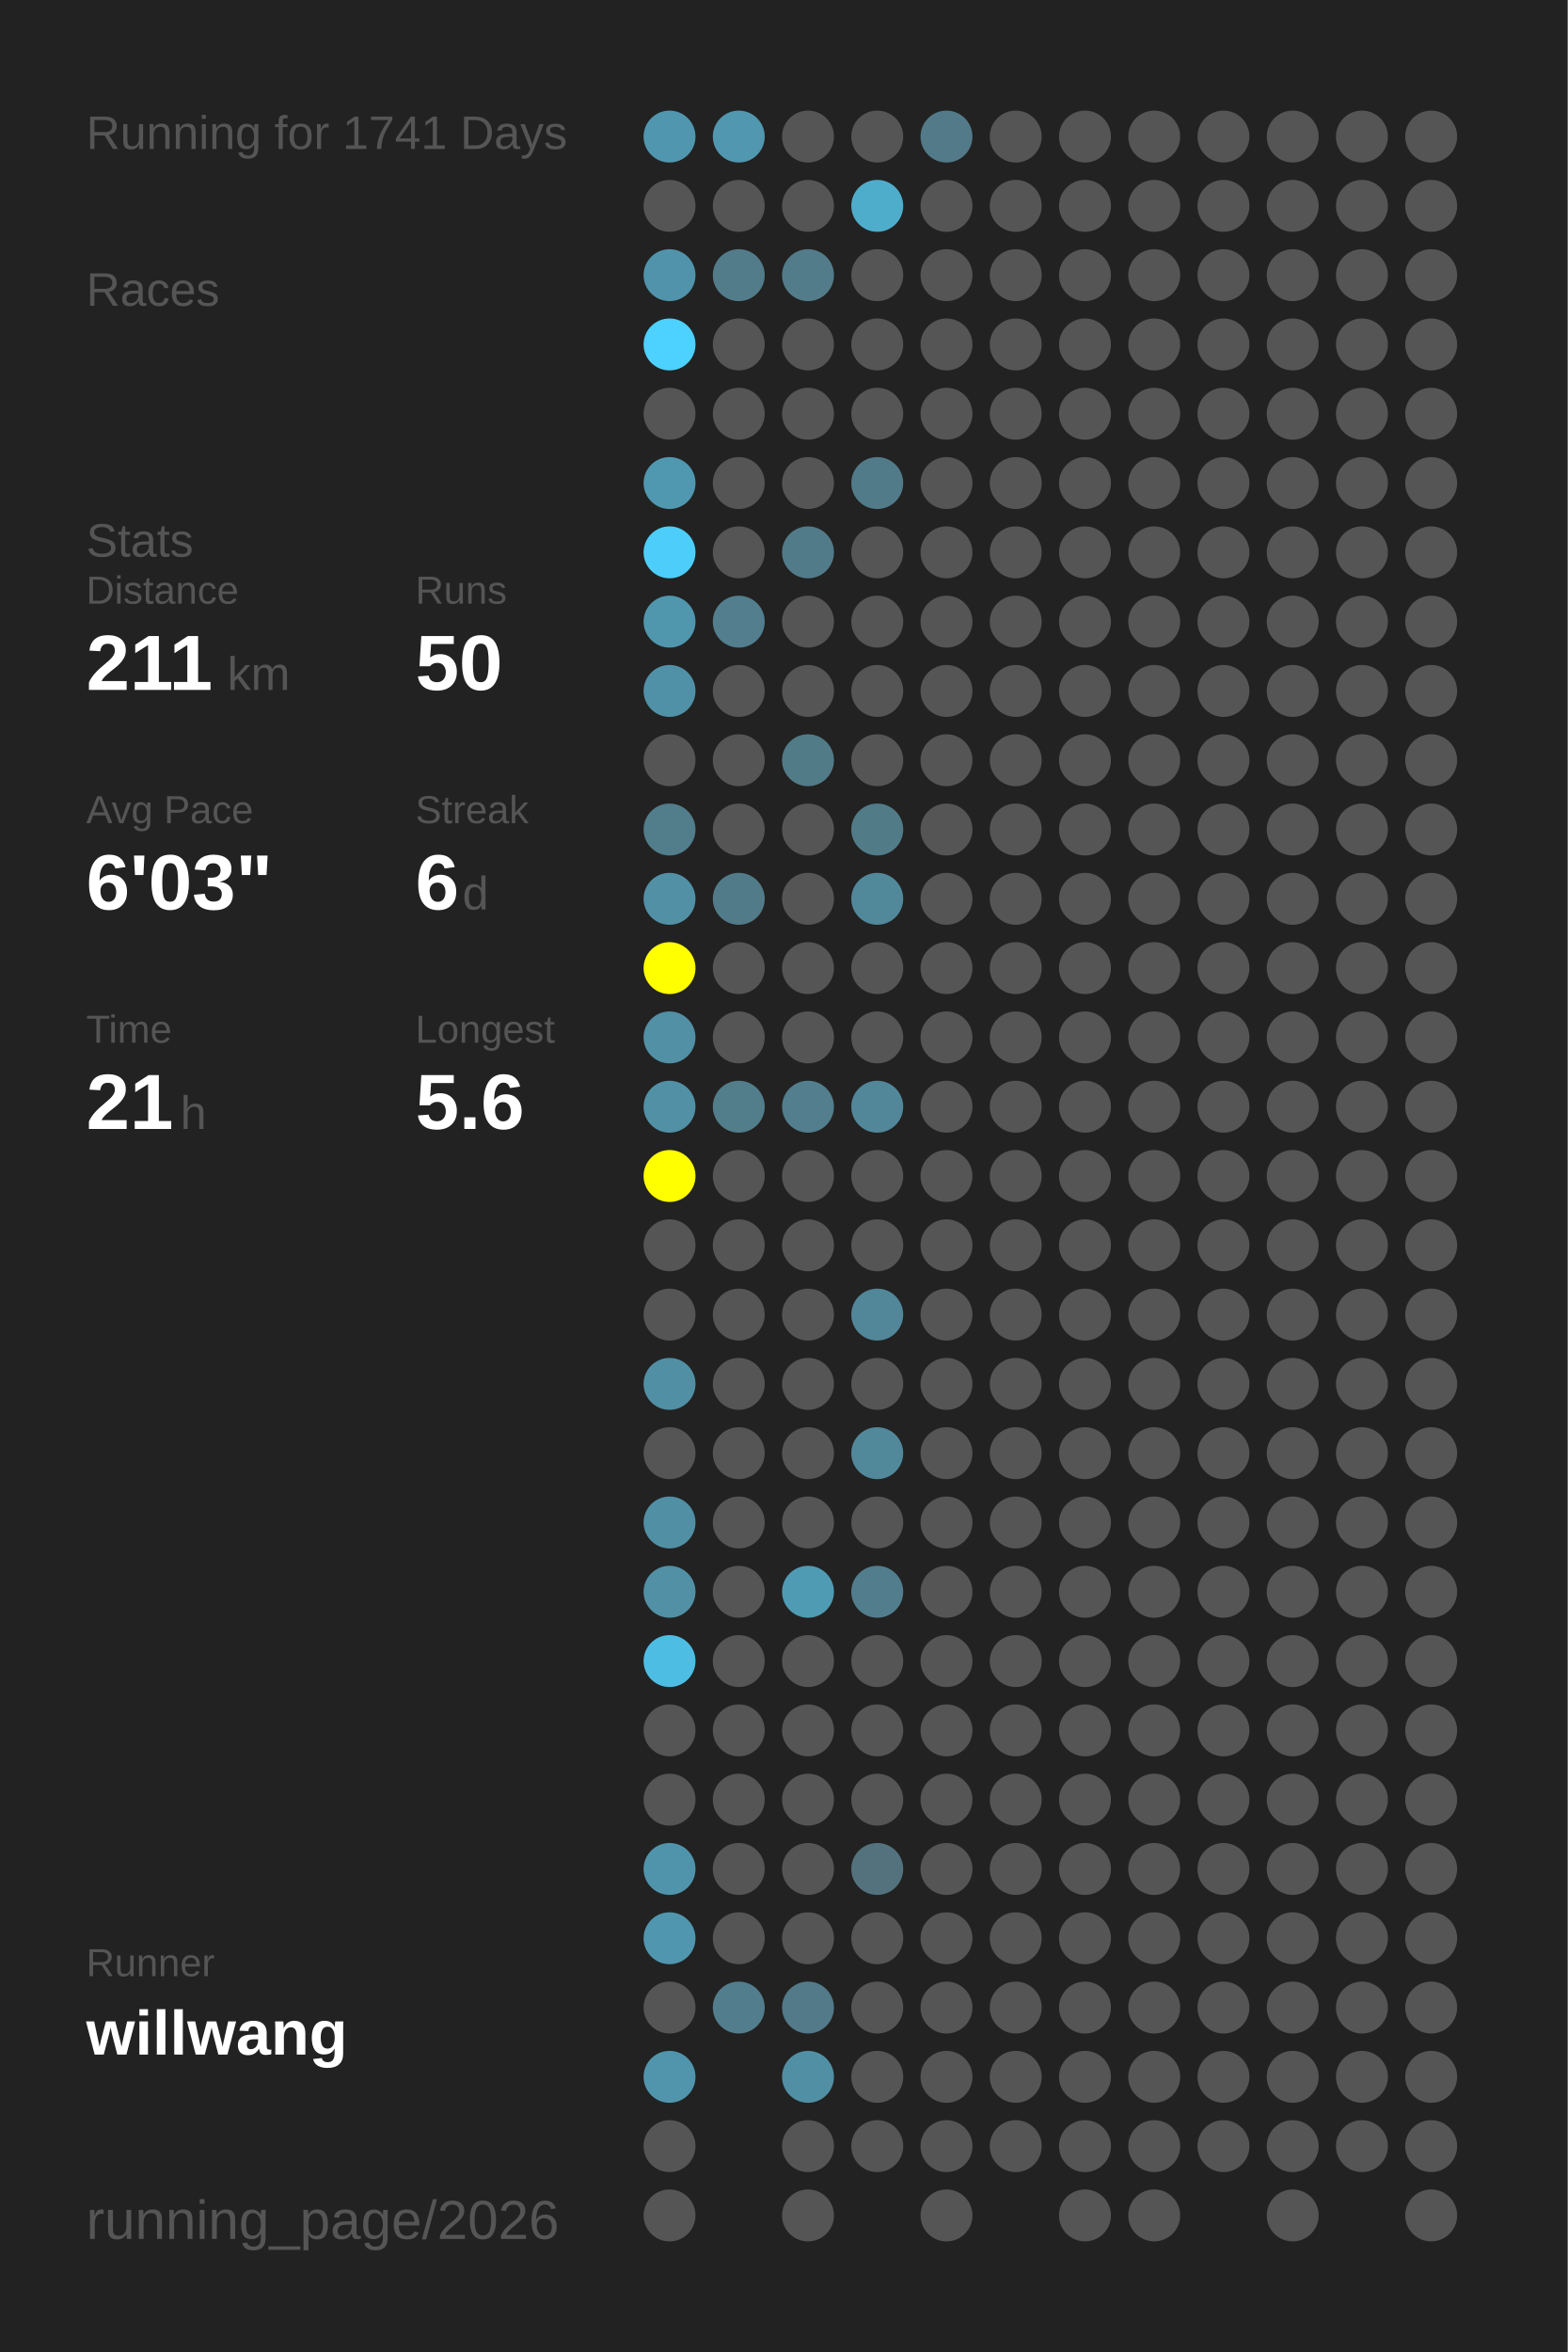
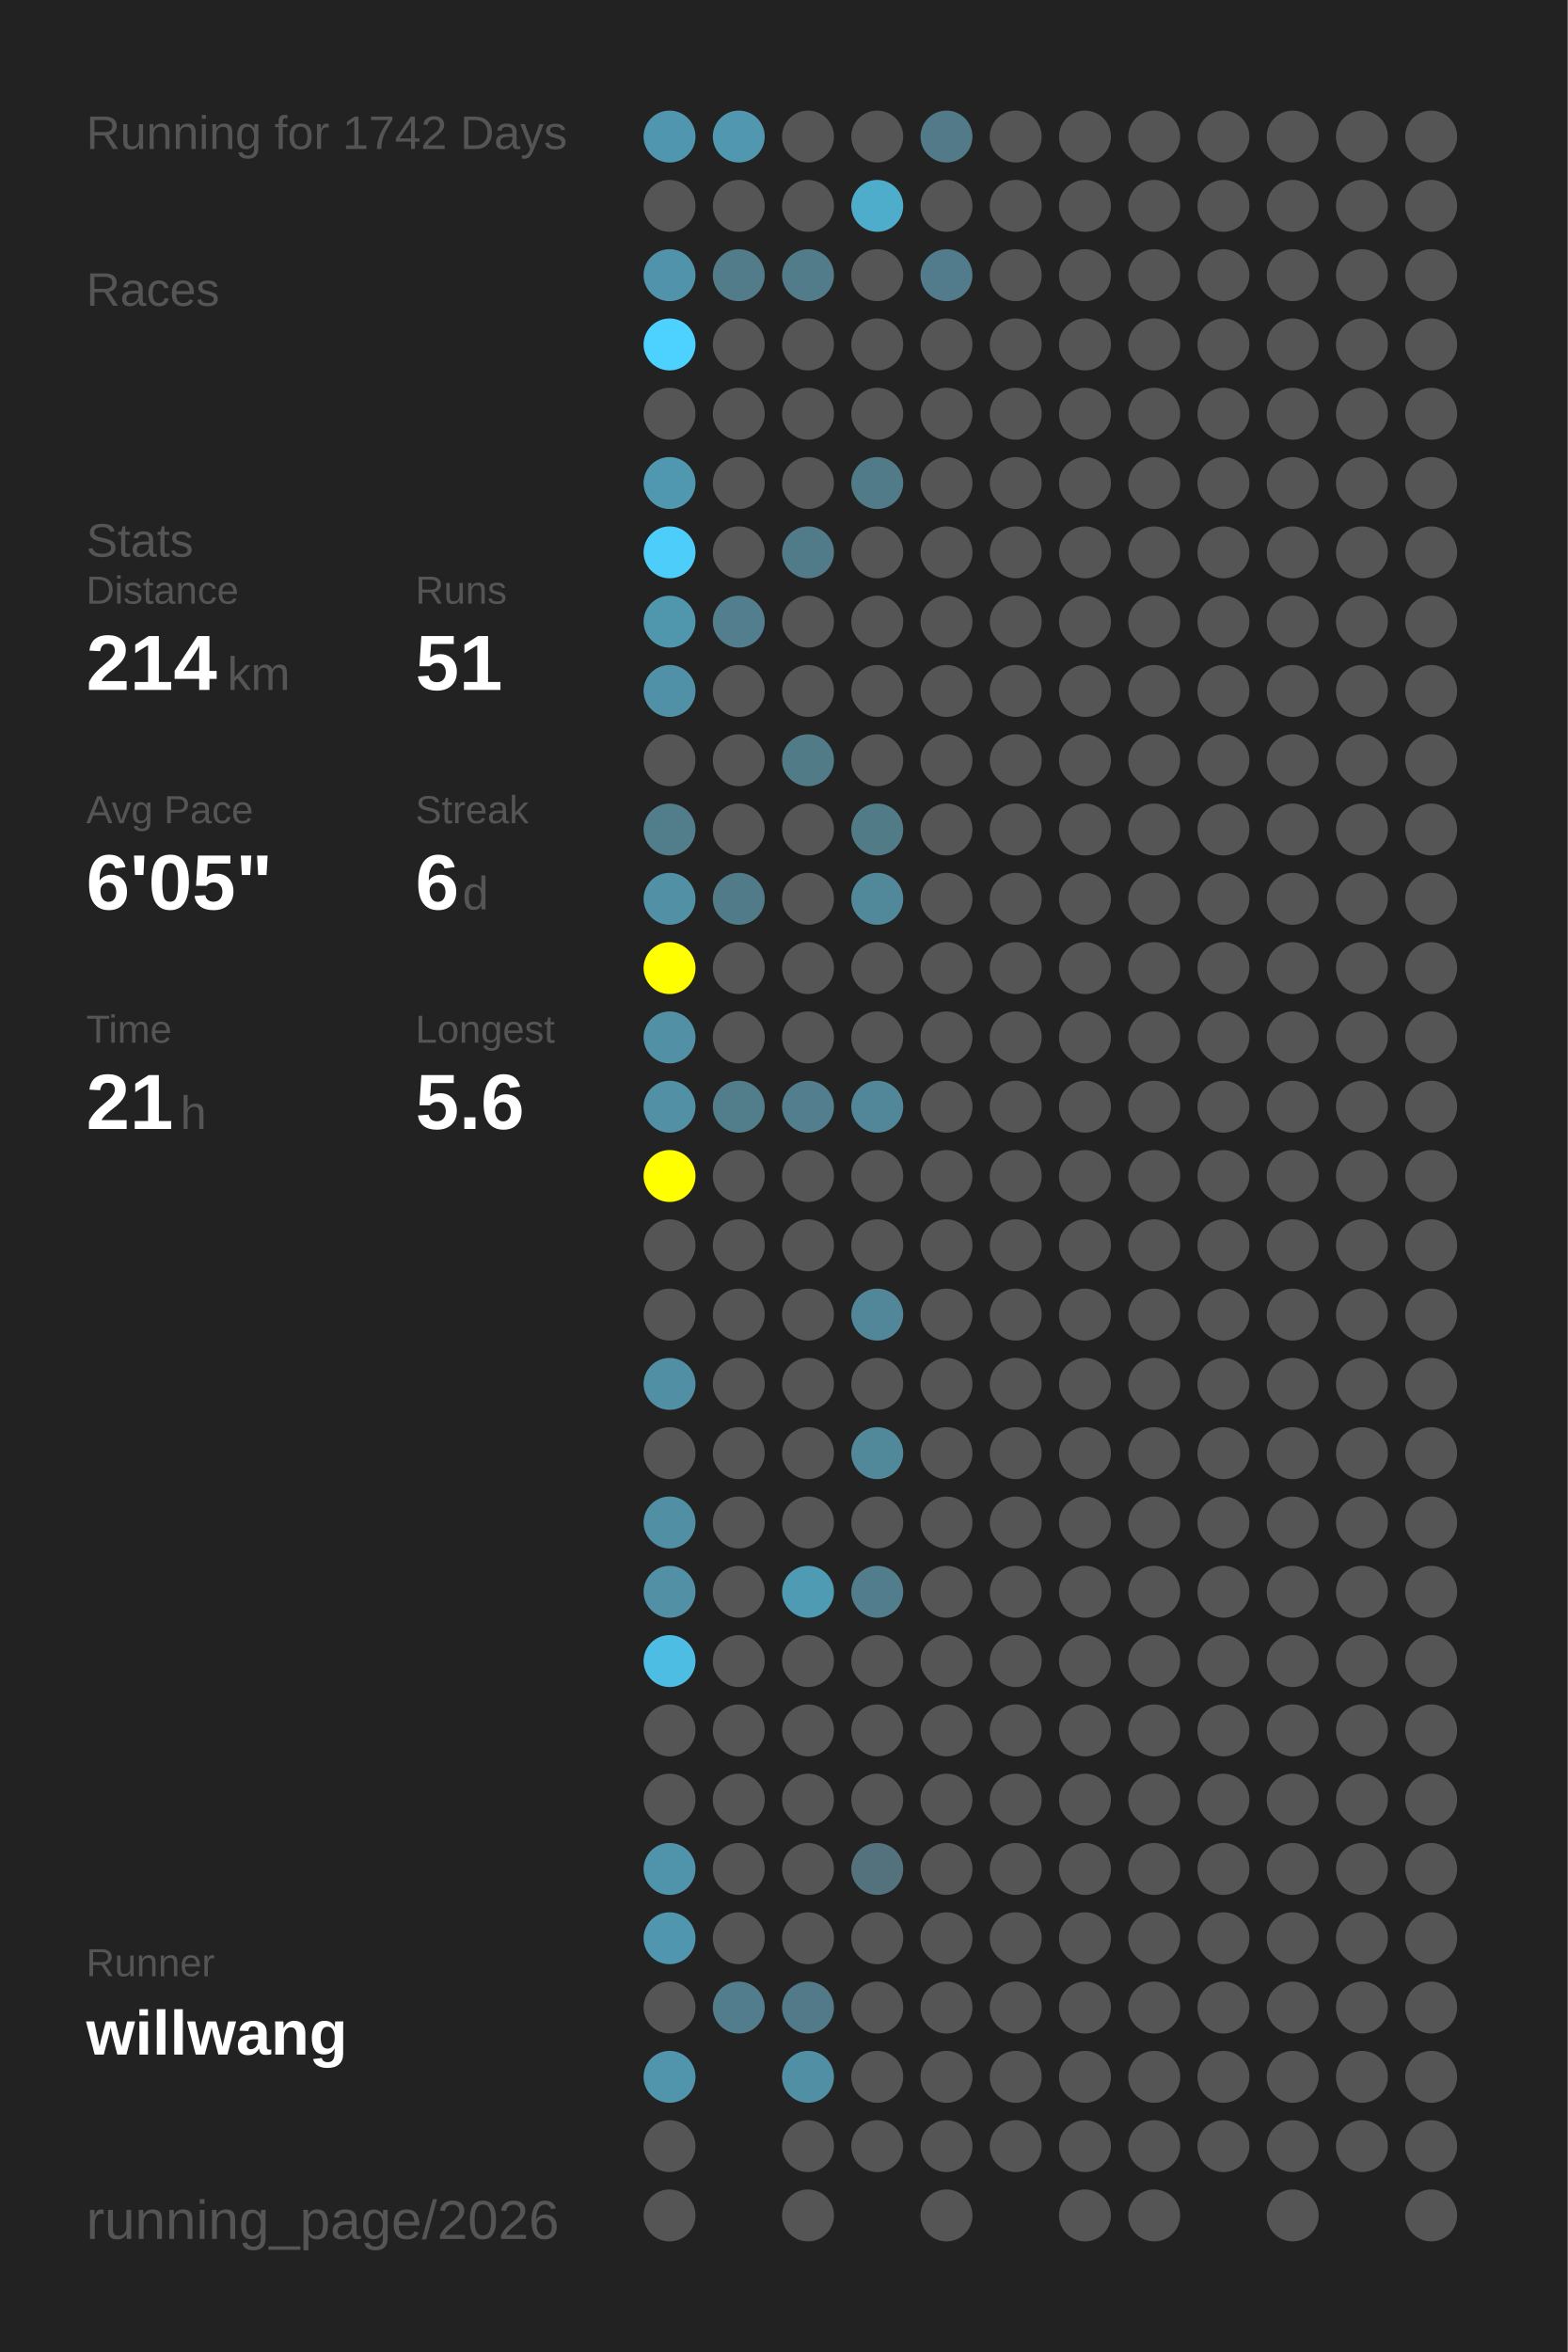
<svg xmlns="http://www.w3.org/2000/svg" baseProfile="full" height="300mm" version="1.1" viewBox="0,0,200,300" width="200mm">
  <defs />
  <rect fill="#222222" height="300" width="200" x="0" y="0" />
-   <text fill="#555555" style="font-size:6px; font-family:Arial;" x="11" y="19">Running for 1741 Days</text>
+   <text fill="#555555" style="font-size:6px; font-family:Arial;" x="11" y="19">Running for 1742 Days</text>
  <text fill="#555555" style="font-size:6px; font-family:Arial;" x="11" y="39">Races</text>
  <text fill="#555555" style="font-size:6px; font-family:Arial;" x="11" y="71">Stats</text>
  <text fill="#555555" style="font-size:5px; font-family:Arial;" x="11" y="77">Distance</text>
-   <text fill="#FFFFFF" style="font-size:10px; font-family:Arial; font-weight:bold;" x="11" y="88">211</text>
+   <text fill="#FFFFFF" style="font-size:10px; font-family:Arial; font-weight:bold;" x="11" y="88">214</text>
  <text fill="#555555" style="font-size:6px; font-family:Arial;" x="29" y="88">km</text>
  <text fill="#555555" style="font-size:5px; font-family:Arial;" x="53" y="77">Runs</text>
-   <text fill="#FFFFFF" style="font-size:10px; font-family:Arial; font-weight:bold;" x="53" y="88">50</text>
+   <text fill="#FFFFFF" style="font-size:10px; font-family:Arial; font-weight:bold;" x="53" y="88">51</text>
  <text fill="#555555" style="font-size:5px; font-family:Arial;" x="11" y="105">Avg Pace</text>
-   <text fill="#FFFFFF" style="font-size:10px; font-family:Arial; font-weight:bold;" x="11" y="116">6'03"</text>
+   <text fill="#FFFFFF" style="font-size:10px; font-family:Arial; font-weight:bold;" x="11" y="116">6'05"</text>
  <text fill="#555555" style="font-size:5px; font-family:Arial;" x="53" y="105">Streak</text>
  <text fill="#FFFFFF" style="font-size:10px; font-family:Arial; font-weight:bold;" x="53" y="116">6</text>
  <text fill="#555555" style="font-size:6px; font-family:Arial;" x="59" y="116">d</text>
  <text fill="#555555" style="font-size:5px; font-family:Arial;" x="11" y="133">Time</text>
  <text fill="#FFFFFF" style="font-size:10px; font-family:Arial; font-weight:bold;" x="11" y="144">21</text>
  <text fill="#555555" style="font-size:6px; font-family:Arial;" x="23" y="144">h</text>
  <text fill="#555555" style="font-size:5px; font-family:Arial;" x="53" y="133">Longest</text>
  <text fill="#FFFFFF" style="font-size:10px; font-family:Arial; font-weight:bold;" x="53" y="144">5.6</text>
  <text fill="#555555" style="font-size:5px; font-family:Arial;" x="11" y="252.065">Runner</text>
  <text fill="#FFFFFF" style="font-size:8px; font-family:Arial; font-weight:bold;" x="11" y="262.065">willwang</text>
  <text fill="#555555" style="font-size:7px; font-family:Arial;" x="11" y="285.581">running_page/2026</text>
  <circle cx="85.417" cy="17.419" fill="#5096ae" r="3.312" />
  <circle cx="85.417" cy="26.258" fill="#555555" r="3.312" />
  <circle cx="85.417" cy="35.097" fill="#5093aa" r="3.312" />
  <circle cx="85.417" cy="43.935" fill="#4dd1fe" r="3.312" />
  <circle cx="85.417" cy="52.774" fill="#555555" r="3.312" />
  <circle cx="85.417" cy="61.613" fill="#5098b0" r="3.312" />
  <circle cx="85.417" cy="70.452" fill="#4dcefa" r="3.312" />
  <circle cx="85.417" cy="79.29" fill="#5097ae" r="3.312" />
  <circle cx="85.417" cy="88.129" fill="#5191a7" r="3.312" />
  <circle cx="85.417" cy="96.968" fill="#555555" r="3.312" />
  <circle cx="85.417" cy="105.806" fill="#527d8b" r="3.312" />
  <circle cx="85.417" cy="114.645" fill="#5190a5" r="3.312" />
  <circle cx="85.417" cy="123.484" fill="#FFFF00" r="3.312" />
  <circle cx="85.417" cy="132.323" fill="#5190a5" r="3.312" />
  <circle cx="85.417" cy="141.161" fill="#5190a5" r="3.312" />
  <circle cx="85.417" cy="150" fill="#FFFF00" r="3.312" />
  <circle cx="85.417" cy="158.839" fill="#555555" r="3.312" />
  <circle cx="85.417" cy="167.677" fill="#555555" r="3.312" />
  <circle cx="85.417" cy="176.516" fill="#518fa4" r="3.312" />
  <circle cx="85.417" cy="185.355" fill="#555555" r="3.312" />
  <circle cx="85.417" cy="194.194" fill="#518fa4" r="3.312" />
  <circle cx="85.417" cy="203.032" fill="#5190a5" r="3.312" />
  <circle cx="85.417" cy="211.871" fill="#4ebde3" r="3.312" />
  <circle cx="85.417" cy="220.71" fill="#555555" r="3.312" />
  <circle cx="85.417" cy="229.548" fill="#555555" r="3.312" />
  <circle cx="85.417" cy="238.387" fill="#5094ab" r="3.312" />
  <circle cx="85.417" cy="247.226" fill="#5096ae" r="3.312" />
  <circle cx="85.417" cy="256.065" fill="#555555" r="3.312" />
  <circle cx="85.417" cy="264.903" fill="#5095ac" r="3.312" />
  <circle cx="85.417" cy="273.742" fill="#555555" r="3.312" />
  <circle cx="85.417" cy="282.581" fill="#555555" r="3.312" />
  <circle cx="94.25" cy="17.419" fill="#5097af" r="3.312" />
  <circle cx="94.25" cy="26.258" fill="#555555" r="3.312" />
  <circle cx="94.25" cy="35.097" fill="#527c8a" r="3.312" />
  <circle cx="94.25" cy="43.935" fill="#555555" r="3.312" />
  <circle cx="94.25" cy="52.774" fill="#555555" r="3.312" />
  <circle cx="94.25" cy="61.613" fill="#555555" r="3.312" />
  <circle cx="94.25" cy="70.452" fill="#555555" r="3.312" />
  <circle cx="94.25" cy="79.29" fill="#527e8d" r="3.312" />
  <circle cx="94.25" cy="88.129" fill="#555555" r="3.312" />
  <circle cx="94.25" cy="96.968" fill="#555555" r="3.312" />
  <circle cx="94.25" cy="105.806" fill="#555555" r="3.312" />
  <circle cx="94.25" cy="114.645" fill="#527b89" r="3.312" />
  <circle cx="94.25" cy="123.484" fill="#555555" r="3.312" />
  <circle cx="94.25" cy="132.323" fill="#555555" r="3.312" />
  <circle cx="94.25" cy="141.161" fill="#527d8b" r="3.312" />
  <circle cx="94.25" cy="150" fill="#555555" r="3.312" />
  <circle cx="94.25" cy="158.839" fill="#555555" r="3.312" />
  <circle cx="94.25" cy="167.677" fill="#555555" r="3.312" />
  <circle cx="94.25" cy="176.516" fill="#555555" r="3.312" />
  <circle cx="94.25" cy="185.355" fill="#555555" r="3.312" />
  <circle cx="94.25" cy="194.194" fill="#555555" r="3.312" />
  <circle cx="94.25" cy="203.032" fill="#555555" r="3.312" />
  <circle cx="94.25" cy="211.871" fill="#555555" r="3.312" />
  <circle cx="94.25" cy="220.71" fill="#555555" r="3.312" />
  <circle cx="94.25" cy="229.548" fill="#555555" r="3.312" />
  <circle cx="94.25" cy="238.387" fill="#555555" r="3.312" />
  <circle cx="94.25" cy="247.226" fill="#555555" r="3.312" />
  <circle cx="94.25" cy="256.065" fill="#527d8c" r="3.312" />
  <circle cx="103.083" cy="17.419" fill="#555555" r="3.312" />
  <circle cx="103.083" cy="26.258" fill="#555555" r="3.312" />
  <circle cx="103.083" cy="35.097" fill="#527c8a" r="3.312" />
  <circle cx="103.083" cy="43.935" fill="#555555" r="3.312" />
  <circle cx="103.083" cy="52.774" fill="#555555" r="3.312" />
  <circle cx="103.083" cy="61.613" fill="#555555" r="3.312" />
  <circle cx="103.083" cy="70.452" fill="#527b89" r="3.312" />
  <circle cx="103.083" cy="79.29" fill="#555555" r="3.312" />
  <circle cx="103.083" cy="88.129" fill="#555555" r="3.312" />
  <circle cx="103.083" cy="96.968" fill="#527b88" r="3.312" />
  <circle cx="103.083" cy="105.806" fill="#555555" r="3.312" />
  <circle cx="103.083" cy="114.645" fill="#555555" r="3.312" />
  <circle cx="103.083" cy="123.484" fill="#555555" r="3.312" />
  <circle cx="103.083" cy="132.323" fill="#555555" r="3.312" />
  <circle cx="103.083" cy="141.161" fill="#527e8d" r="3.312" />
  <circle cx="103.083" cy="150" fill="#555555" r="3.312" />
  <circle cx="103.083" cy="158.839" fill="#555555" r="3.312" />
  <circle cx="103.083" cy="167.677" fill="#555555" r="3.312" />
  <circle cx="103.083" cy="176.516" fill="#555555" r="3.312" />
  <circle cx="103.083" cy="185.355" fill="#555555" r="3.312" />
  <circle cx="103.083" cy="194.194" fill="#555555" r="3.312" />
  <circle cx="103.083" cy="203.032" fill="#509bb4" r="3.312" />
  <circle cx="103.083" cy="211.871" fill="#555555" r="3.312" />
  <circle cx="103.083" cy="220.71" fill="#555555" r="3.312" />
  <circle cx="103.083" cy="229.548" fill="#555555" r="3.312" />
  <circle cx="103.083" cy="238.387" fill="#555555" r="3.312" />
  <circle cx="103.083" cy="247.226" fill="#555555" r="3.312" />
  <circle cx="103.083" cy="256.065" fill="#527a88" r="3.312" />
  <circle cx="103.083" cy="264.903" fill="#518fa4" r="3.312" />
  <circle cx="103.083" cy="273.742" fill="#555555" r="3.312" />
  <circle cx="103.083" cy="282.581" fill="#555555" r="3.312" />
  <circle cx="111.917" cy="17.419" fill="#555555" r="3.312" />
  <circle cx="111.917" cy="26.258" fill="#4fadcc" r="3.312" />
  <circle cx="111.917" cy="35.097" fill="#555555" r="3.312" />
  <circle cx="111.917" cy="43.935" fill="#555555" r="3.312" />
  <circle cx="111.917" cy="52.774" fill="#555555" r="3.312" />
  <circle cx="111.917" cy="61.613" fill="#527b89" r="3.312" />
  <circle cx="111.917" cy="70.452" fill="#555555" r="3.312" />
  <circle cx="111.917" cy="79.29" fill="#555555" r="3.312" />
  <circle cx="111.917" cy="88.129" fill="#555555" r="3.312" />
  <circle cx="111.917" cy="96.968" fill="#555555" r="3.312" />
  <circle cx="111.917" cy="105.806" fill="#527b88" r="3.312" />
  <circle cx="111.917" cy="114.645" fill="#51889a" r="3.312" />
  <circle cx="111.917" cy="123.484" fill="#555555" r="3.312" />
  <circle cx="111.917" cy="132.323" fill="#555555" r="3.312" />
  <circle cx="111.917" cy="141.161" fill="#518799" r="3.312" />
  <circle cx="111.917" cy="150" fill="#555555" r="3.312" />
  <circle cx="111.917" cy="158.839" fill="#555555" r="3.312" />
  <circle cx="111.917" cy="167.677" fill="#518799" r="3.312" />
  <circle cx="111.917" cy="176.516" fill="#555555" r="3.312" />
  <circle cx="111.917" cy="185.355" fill="#51889a" r="3.312" />
  <circle cx="111.917" cy="194.194" fill="#555555" r="3.312" />
  <circle cx="111.917" cy="203.032" fill="#527d8c" r="3.312" />
  <circle cx="111.917" cy="211.871" fill="#555555" r="3.312" />
  <circle cx="111.917" cy="220.71" fill="#555555" r="3.312" />
  <circle cx="111.917" cy="229.548" fill="#555555" r="3.312" />
  <circle cx="111.917" cy="238.387" fill="#53727d" r="3.312" />
  <circle cx="111.917" cy="247.226" fill="#555555" r="3.312" />
  <circle cx="111.917" cy="256.065" fill="#555555" r="3.312" />
  <circle cx="111.917" cy="264.903" fill="#555555" r="3.312" />
  <circle cx="111.917" cy="273.742" fill="#555555" r="3.312" />
  <circle cx="120.75" cy="17.419" fill="#527a88" r="3.312" />
  <circle cx="120.75" cy="26.258" fill="#555555" r="3.312" />
-   <circle cx="120.75" cy="35.097" fill="#555555" r="3.312" />
+   <circle cx="120.75" cy="35.097" fill="#527c8b" r="3.312" />
  <circle cx="120.75" cy="43.935" fill="#555555" r="3.312" />
  <circle cx="120.75" cy="52.774" fill="#555555" r="3.312" />
  <circle cx="120.75" cy="61.613" fill="#555555" r="3.312" />
  <circle cx="120.75" cy="70.452" fill="#555555" r="3.312" />
  <circle cx="120.75" cy="79.29" fill="#555555" r="3.312" />
  <circle cx="120.75" cy="88.129" fill="#555555" r="3.312" />
  <circle cx="120.75" cy="96.968" fill="#555555" r="3.312" />
  <circle cx="120.75" cy="105.806" fill="#555555" r="3.312" />
  <circle cx="120.75" cy="114.645" fill="#555555" r="3.312" />
  <circle cx="120.75" cy="123.484" fill="#555555" r="3.312" />
  <circle cx="120.75" cy="132.323" fill="#555555" r="3.312" />
  <circle cx="120.75" cy="141.161" fill="#555555" r="3.312" />
  <circle cx="120.75" cy="150" fill="#555555" r="3.312" />
  <circle cx="120.75" cy="158.839" fill="#555555" r="3.312" />
  <circle cx="120.75" cy="167.677" fill="#555555" r="3.312" />
  <circle cx="120.75" cy="176.516" fill="#555555" r="3.312" />
  <circle cx="120.75" cy="185.355" fill="#555555" r="3.312" />
  <circle cx="120.75" cy="194.194" fill="#555555" r="3.312" />
  <circle cx="120.75" cy="203.032" fill="#555555" r="3.312" />
  <circle cx="120.75" cy="211.871" fill="#555555" r="3.312" />
  <circle cx="120.75" cy="220.71" fill="#555555" r="3.312" />
  <circle cx="120.75" cy="229.548" fill="#555555" r="3.312" />
  <circle cx="120.75" cy="238.387" fill="#555555" r="3.312" />
  <circle cx="120.75" cy="247.226" fill="#555555" r="3.312" />
  <circle cx="120.75" cy="256.065" fill="#555555" r="3.312" />
  <circle cx="120.75" cy="264.903" fill="#555555" r="3.312" />
  <circle cx="120.75" cy="273.742" fill="#555555" r="3.312" />
  <circle cx="120.75" cy="282.581" fill="#555555" r="3.312" />
  <circle cx="129.583" cy="17.419" fill="#555555" r="3.312" />
  <circle cx="129.583" cy="26.258" fill="#555555" r="3.312" />
  <circle cx="129.583" cy="35.097" fill="#555555" r="3.312" />
  <circle cx="129.583" cy="43.935" fill="#555555" r="3.312" />
  <circle cx="129.583" cy="52.774" fill="#555555" r="3.312" />
  <circle cx="129.583" cy="61.613" fill="#555555" r="3.312" />
  <circle cx="129.583" cy="70.452" fill="#555555" r="3.312" />
  <circle cx="129.583" cy="79.29" fill="#555555" r="3.312" />
  <circle cx="129.583" cy="88.129" fill="#555555" r="3.312" />
  <circle cx="129.583" cy="96.968" fill="#555555" r="3.312" />
  <circle cx="129.583" cy="105.806" fill="#555555" r="3.312" />
  <circle cx="129.583" cy="114.645" fill="#555555" r="3.312" />
  <circle cx="129.583" cy="123.484" fill="#555555" r="3.312" />
  <circle cx="129.583" cy="132.323" fill="#555555" r="3.312" />
  <circle cx="129.583" cy="141.161" fill="#555555" r="3.312" />
  <circle cx="129.583" cy="150" fill="#555555" r="3.312" />
  <circle cx="129.583" cy="158.839" fill="#555555" r="3.312" />
  <circle cx="129.583" cy="167.677" fill="#555555" r="3.312" />
  <circle cx="129.583" cy="176.516" fill="#555555" r="3.312" />
  <circle cx="129.583" cy="185.355" fill="#555555" r="3.312" />
  <circle cx="129.583" cy="194.194" fill="#555555" r="3.312" />
  <circle cx="129.583" cy="203.032" fill="#555555" r="3.312" />
  <circle cx="129.583" cy="211.871" fill="#555555" r="3.312" />
  <circle cx="129.583" cy="220.71" fill="#555555" r="3.312" />
  <circle cx="129.583" cy="229.548" fill="#555555" r="3.312" />
  <circle cx="129.583" cy="238.387" fill="#555555" r="3.312" />
  <circle cx="129.583" cy="247.226" fill="#555555" r="3.312" />
  <circle cx="129.583" cy="256.065" fill="#555555" r="3.312" />
  <circle cx="129.583" cy="264.903" fill="#555555" r="3.312" />
  <circle cx="129.583" cy="273.742" fill="#555555" r="3.312" />
  <circle cx="138.417" cy="17.419" fill="#555555" r="3.312" />
  <circle cx="138.417" cy="26.258" fill="#555555" r="3.312" />
  <circle cx="138.417" cy="35.097" fill="#555555" r="3.312" />
  <circle cx="138.417" cy="43.935" fill="#555555" r="3.312" />
  <circle cx="138.417" cy="52.774" fill="#555555" r="3.312" />
  <circle cx="138.417" cy="61.613" fill="#555555" r="3.312" />
  <circle cx="138.417" cy="70.452" fill="#555555" r="3.312" />
  <circle cx="138.417" cy="79.29" fill="#555555" r="3.312" />
  <circle cx="138.417" cy="88.129" fill="#555555" r="3.312" />
  <circle cx="138.417" cy="96.968" fill="#555555" r="3.312" />
  <circle cx="138.417" cy="105.806" fill="#555555" r="3.312" />
  <circle cx="138.417" cy="114.645" fill="#555555" r="3.312" />
  <circle cx="138.417" cy="123.484" fill="#555555" r="3.312" />
  <circle cx="138.417" cy="132.323" fill="#555555" r="3.312" />
  <circle cx="138.417" cy="141.161" fill="#555555" r="3.312" />
  <circle cx="138.417" cy="150" fill="#555555" r="3.312" />
  <circle cx="138.417" cy="158.839" fill="#555555" r="3.312" />
  <circle cx="138.417" cy="167.677" fill="#555555" r="3.312" />
  <circle cx="138.417" cy="176.516" fill="#555555" r="3.312" />
  <circle cx="138.417" cy="185.355" fill="#555555" r="3.312" />
  <circle cx="138.417" cy="194.194" fill="#555555" r="3.312" />
  <circle cx="138.417" cy="203.032" fill="#555555" r="3.312" />
  <circle cx="138.417" cy="211.871" fill="#555555" r="3.312" />
  <circle cx="138.417" cy="220.71" fill="#555555" r="3.312" />
  <circle cx="138.417" cy="229.548" fill="#555555" r="3.312" />
  <circle cx="138.417" cy="238.387" fill="#555555" r="3.312" />
  <circle cx="138.417" cy="247.226" fill="#555555" r="3.312" />
  <circle cx="138.417" cy="256.065" fill="#555555" r="3.312" />
  <circle cx="138.417" cy="264.903" fill="#555555" r="3.312" />
  <circle cx="138.417" cy="273.742" fill="#555555" r="3.312" />
  <circle cx="138.417" cy="282.581" fill="#555555" r="3.312" />
  <circle cx="147.25" cy="17.419" fill="#555555" r="3.312" />
  <circle cx="147.25" cy="26.258" fill="#555555" r="3.312" />
  <circle cx="147.25" cy="35.097" fill="#555555" r="3.312" />
  <circle cx="147.25" cy="43.935" fill="#555555" r="3.312" />
  <circle cx="147.25" cy="52.774" fill="#555555" r="3.312" />
  <circle cx="147.25" cy="61.613" fill="#555555" r="3.312" />
  <circle cx="147.25" cy="70.452" fill="#555555" r="3.312" />
  <circle cx="147.25" cy="79.29" fill="#555555" r="3.312" />
  <circle cx="147.25" cy="88.129" fill="#555555" r="3.312" />
  <circle cx="147.25" cy="96.968" fill="#555555" r="3.312" />
  <circle cx="147.25" cy="105.806" fill="#555555" r="3.312" />
  <circle cx="147.25" cy="114.645" fill="#555555" r="3.312" />
  <circle cx="147.25" cy="123.484" fill="#555555" r="3.312" />
  <circle cx="147.25" cy="132.323" fill="#555555" r="3.312" />
  <circle cx="147.25" cy="141.161" fill="#555555" r="3.312" />
  <circle cx="147.25" cy="150" fill="#555555" r="3.312" />
  <circle cx="147.25" cy="158.839" fill="#555555" r="3.312" />
  <circle cx="147.25" cy="167.677" fill="#555555" r="3.312" />
  <circle cx="147.25" cy="176.516" fill="#555555" r="3.312" />
  <circle cx="147.25" cy="185.355" fill="#555555" r="3.312" />
  <circle cx="147.25" cy="194.194" fill="#555555" r="3.312" />
  <circle cx="147.25" cy="203.032" fill="#555555" r="3.312" />
  <circle cx="147.25" cy="211.871" fill="#555555" r="3.312" />
  <circle cx="147.25" cy="220.71" fill="#555555" r="3.312" />
  <circle cx="147.25" cy="229.548" fill="#555555" r="3.312" />
  <circle cx="147.25" cy="238.387" fill="#555555" r="3.312" />
  <circle cx="147.25" cy="247.226" fill="#555555" r="3.312" />
  <circle cx="147.25" cy="256.065" fill="#555555" r="3.312" />
  <circle cx="147.25" cy="264.903" fill="#555555" r="3.312" />
  <circle cx="147.25" cy="273.742" fill="#555555" r="3.312" />
  <circle cx="147.25" cy="282.581" fill="#555555" r="3.312" />
  <circle cx="156.083" cy="17.419" fill="#555555" r="3.312" />
  <circle cx="156.083" cy="26.258" fill="#555555" r="3.312" />
  <circle cx="156.083" cy="35.097" fill="#555555" r="3.312" />
  <circle cx="156.083" cy="43.935" fill="#555555" r="3.312" />
  <circle cx="156.083" cy="52.774" fill="#555555" r="3.312" />
  <circle cx="156.083" cy="61.613" fill="#555555" r="3.312" />
  <circle cx="156.083" cy="70.452" fill="#555555" r="3.312" />
  <circle cx="156.083" cy="79.29" fill="#555555" r="3.312" />
  <circle cx="156.083" cy="88.129" fill="#555555" r="3.312" />
  <circle cx="156.083" cy="96.968" fill="#555555" r="3.312" />
  <circle cx="156.083" cy="105.806" fill="#555555" r="3.312" />
  <circle cx="156.083" cy="114.645" fill="#555555" r="3.312" />
  <circle cx="156.083" cy="123.484" fill="#555555" r="3.312" />
  <circle cx="156.083" cy="132.323" fill="#555555" r="3.312" />
  <circle cx="156.083" cy="141.161" fill="#555555" r="3.312" />
  <circle cx="156.083" cy="150" fill="#555555" r="3.312" />
  <circle cx="156.083" cy="158.839" fill="#555555" r="3.312" />
  <circle cx="156.083" cy="167.677" fill="#555555" r="3.312" />
  <circle cx="156.083" cy="176.516" fill="#555555" r="3.312" />
  <circle cx="156.083" cy="185.355" fill="#555555" r="3.312" />
  <circle cx="156.083" cy="194.194" fill="#555555" r="3.312" />
  <circle cx="156.083" cy="203.032" fill="#555555" r="3.312" />
  <circle cx="156.083" cy="211.871" fill="#555555" r="3.312" />
  <circle cx="156.083" cy="220.71" fill="#555555" r="3.312" />
  <circle cx="156.083" cy="229.548" fill="#555555" r="3.312" />
  <circle cx="156.083" cy="238.387" fill="#555555" r="3.312" />
  <circle cx="156.083" cy="247.226" fill="#555555" r="3.312" />
  <circle cx="156.083" cy="256.065" fill="#555555" r="3.312" />
  <circle cx="156.083" cy="264.903" fill="#555555" r="3.312" />
  <circle cx="156.083" cy="273.742" fill="#555555" r="3.312" />
  <circle cx="164.917" cy="17.419" fill="#555555" r="3.312" />
  <circle cx="164.917" cy="26.258" fill="#555555" r="3.312" />
  <circle cx="164.917" cy="35.097" fill="#555555" r="3.312" />
  <circle cx="164.917" cy="43.935" fill="#555555" r="3.312" />
  <circle cx="164.917" cy="52.774" fill="#555555" r="3.312" />
  <circle cx="164.917" cy="61.613" fill="#555555" r="3.312" />
  <circle cx="164.917" cy="70.452" fill="#555555" r="3.312" />
  <circle cx="164.917" cy="79.29" fill="#555555" r="3.312" />
  <circle cx="164.917" cy="88.129" fill="#555555" r="3.312" />
  <circle cx="164.917" cy="96.968" fill="#555555" r="3.312" />
  <circle cx="164.917" cy="105.806" fill="#555555" r="3.312" />
  <circle cx="164.917" cy="114.645" fill="#555555" r="3.312" />
  <circle cx="164.917" cy="123.484" fill="#555555" r="3.312" />
  <circle cx="164.917" cy="132.323" fill="#555555" r="3.312" />
  <circle cx="164.917" cy="141.161" fill="#555555" r="3.312" />
  <circle cx="164.917" cy="150" fill="#555555" r="3.312" />
  <circle cx="164.917" cy="158.839" fill="#555555" r="3.312" />
  <circle cx="164.917" cy="167.677" fill="#555555" r="3.312" />
  <circle cx="164.917" cy="176.516" fill="#555555" r="3.312" />
  <circle cx="164.917" cy="185.355" fill="#555555" r="3.312" />
  <circle cx="164.917" cy="194.194" fill="#555555" r="3.312" />
  <circle cx="164.917" cy="203.032" fill="#555555" r="3.312" />
  <circle cx="164.917" cy="211.871" fill="#555555" r="3.312" />
  <circle cx="164.917" cy="220.71" fill="#555555" r="3.312" />
  <circle cx="164.917" cy="229.548" fill="#555555" r="3.312" />
  <circle cx="164.917" cy="238.387" fill="#555555" r="3.312" />
  <circle cx="164.917" cy="247.226" fill="#555555" r="3.312" />
  <circle cx="164.917" cy="256.065" fill="#555555" r="3.312" />
  <circle cx="164.917" cy="264.903" fill="#555555" r="3.312" />
  <circle cx="164.917" cy="273.742" fill="#555555" r="3.312" />
  <circle cx="164.917" cy="282.581" fill="#555555" r="3.312" />
  <circle cx="173.75" cy="17.419" fill="#555555" r="3.312" />
  <circle cx="173.75" cy="26.258" fill="#555555" r="3.312" />
  <circle cx="173.75" cy="35.097" fill="#555555" r="3.312" />
  <circle cx="173.75" cy="43.935" fill="#555555" r="3.312" />
  <circle cx="173.75" cy="52.774" fill="#555555" r="3.312" />
  <circle cx="173.75" cy="61.613" fill="#555555" r="3.312" />
  <circle cx="173.75" cy="70.452" fill="#555555" r="3.312" />
  <circle cx="173.75" cy="79.29" fill="#555555" r="3.312" />
  <circle cx="173.75" cy="88.129" fill="#555555" r="3.312" />
  <circle cx="173.75" cy="96.968" fill="#555555" r="3.312" />
  <circle cx="173.75" cy="105.806" fill="#555555" r="3.312" />
  <circle cx="173.75" cy="114.645" fill="#555555" r="3.312" />
  <circle cx="173.75" cy="123.484" fill="#555555" r="3.312" />
  <circle cx="173.75" cy="132.323" fill="#555555" r="3.312" />
  <circle cx="173.75" cy="141.161" fill="#555555" r="3.312" />
  <circle cx="173.75" cy="150" fill="#555555" r="3.312" />
  <circle cx="173.75" cy="158.839" fill="#555555" r="3.312" />
  <circle cx="173.75" cy="167.677" fill="#555555" r="3.312" />
  <circle cx="173.75" cy="176.516" fill="#555555" r="3.312" />
  <circle cx="173.75" cy="185.355" fill="#555555" r="3.312" />
  <circle cx="173.75" cy="194.194" fill="#555555" r="3.312" />
  <circle cx="173.75" cy="203.032" fill="#555555" r="3.312" />
  <circle cx="173.75" cy="211.871" fill="#555555" r="3.312" />
  <circle cx="173.75" cy="220.71" fill="#555555" r="3.312" />
  <circle cx="173.75" cy="229.548" fill="#555555" r="3.312" />
  <circle cx="173.75" cy="238.387" fill="#555555" r="3.312" />
  <circle cx="173.75" cy="247.226" fill="#555555" r="3.312" />
  <circle cx="173.75" cy="256.065" fill="#555555" r="3.312" />
  <circle cx="173.75" cy="264.903" fill="#555555" r="3.312" />
  <circle cx="173.75" cy="273.742" fill="#555555" r="3.312" />
  <circle cx="182.583" cy="17.419" fill="#555555" r="3.312" />
  <circle cx="182.583" cy="26.258" fill="#555555" r="3.312" />
  <circle cx="182.583" cy="35.097" fill="#555555" r="3.312" />
  <circle cx="182.583" cy="43.935" fill="#555555" r="3.312" />
  <circle cx="182.583" cy="52.774" fill="#555555" r="3.312" />
  <circle cx="182.583" cy="61.613" fill="#555555" r="3.312" />
  <circle cx="182.583" cy="70.452" fill="#555555" r="3.312" />
  <circle cx="182.583" cy="79.29" fill="#555555" r="3.312" />
  <circle cx="182.583" cy="88.129" fill="#555555" r="3.312" />
  <circle cx="182.583" cy="96.968" fill="#555555" r="3.312" />
  <circle cx="182.583" cy="105.806" fill="#555555" r="3.312" />
  <circle cx="182.583" cy="114.645" fill="#555555" r="3.312" />
  <circle cx="182.583" cy="123.484" fill="#555555" r="3.312" />
  <circle cx="182.583" cy="132.323" fill="#555555" r="3.312" />
  <circle cx="182.583" cy="141.161" fill="#555555" r="3.312" />
  <circle cx="182.583" cy="150" fill="#555555" r="3.312" />
  <circle cx="182.583" cy="158.839" fill="#555555" r="3.312" />
  <circle cx="182.583" cy="167.677" fill="#555555" r="3.312" />
  <circle cx="182.583" cy="176.516" fill="#555555" r="3.312" />
  <circle cx="182.583" cy="185.355" fill="#555555" r="3.312" />
  <circle cx="182.583" cy="194.194" fill="#555555" r="3.312" />
  <circle cx="182.583" cy="203.032" fill="#555555" r="3.312" />
  <circle cx="182.583" cy="211.871" fill="#555555" r="3.312" />
  <circle cx="182.583" cy="220.71" fill="#555555" r="3.312" />
  <circle cx="182.583" cy="229.548" fill="#555555" r="3.312" />
  <circle cx="182.583" cy="238.387" fill="#555555" r="3.312" />
  <circle cx="182.583" cy="247.226" fill="#555555" r="3.312" />
  <circle cx="182.583" cy="256.065" fill="#555555" r="3.312" />
  <circle cx="182.583" cy="264.903" fill="#555555" r="3.312" />
  <circle cx="182.583" cy="273.742" fill="#555555" r="3.312" />
  <circle cx="182.583" cy="282.581" fill="#555555" r="3.312" />
</svg>
